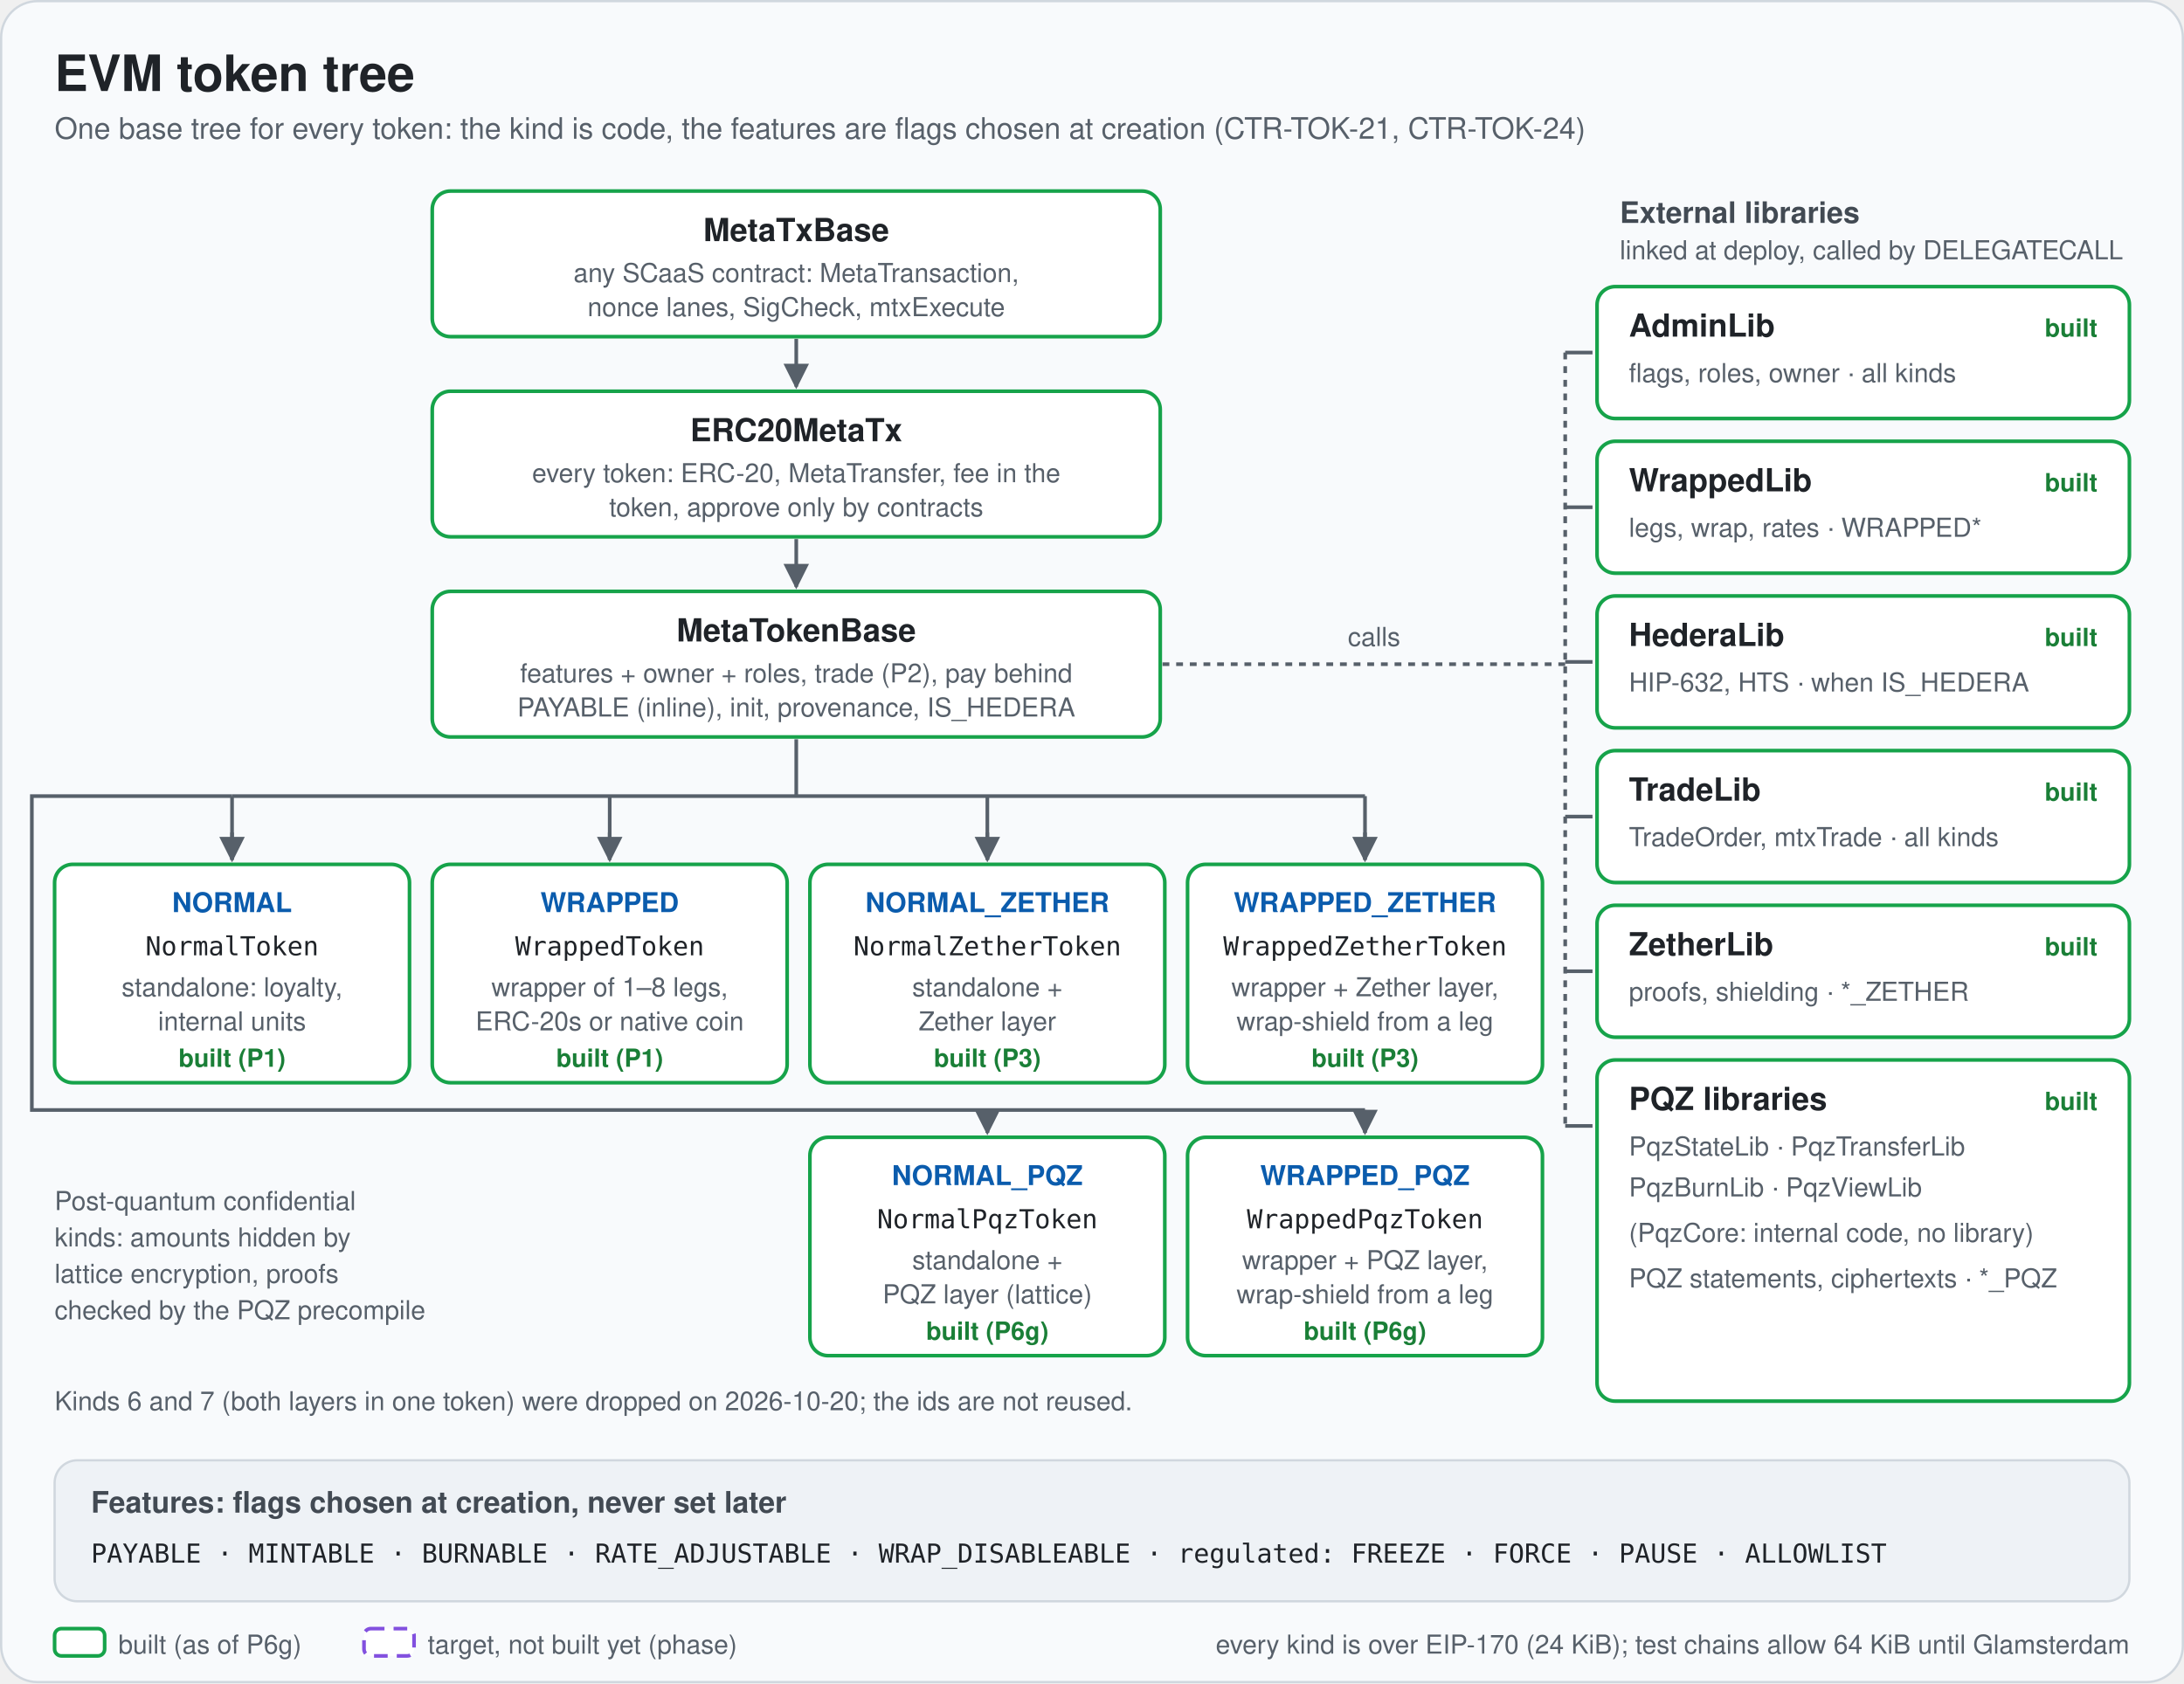
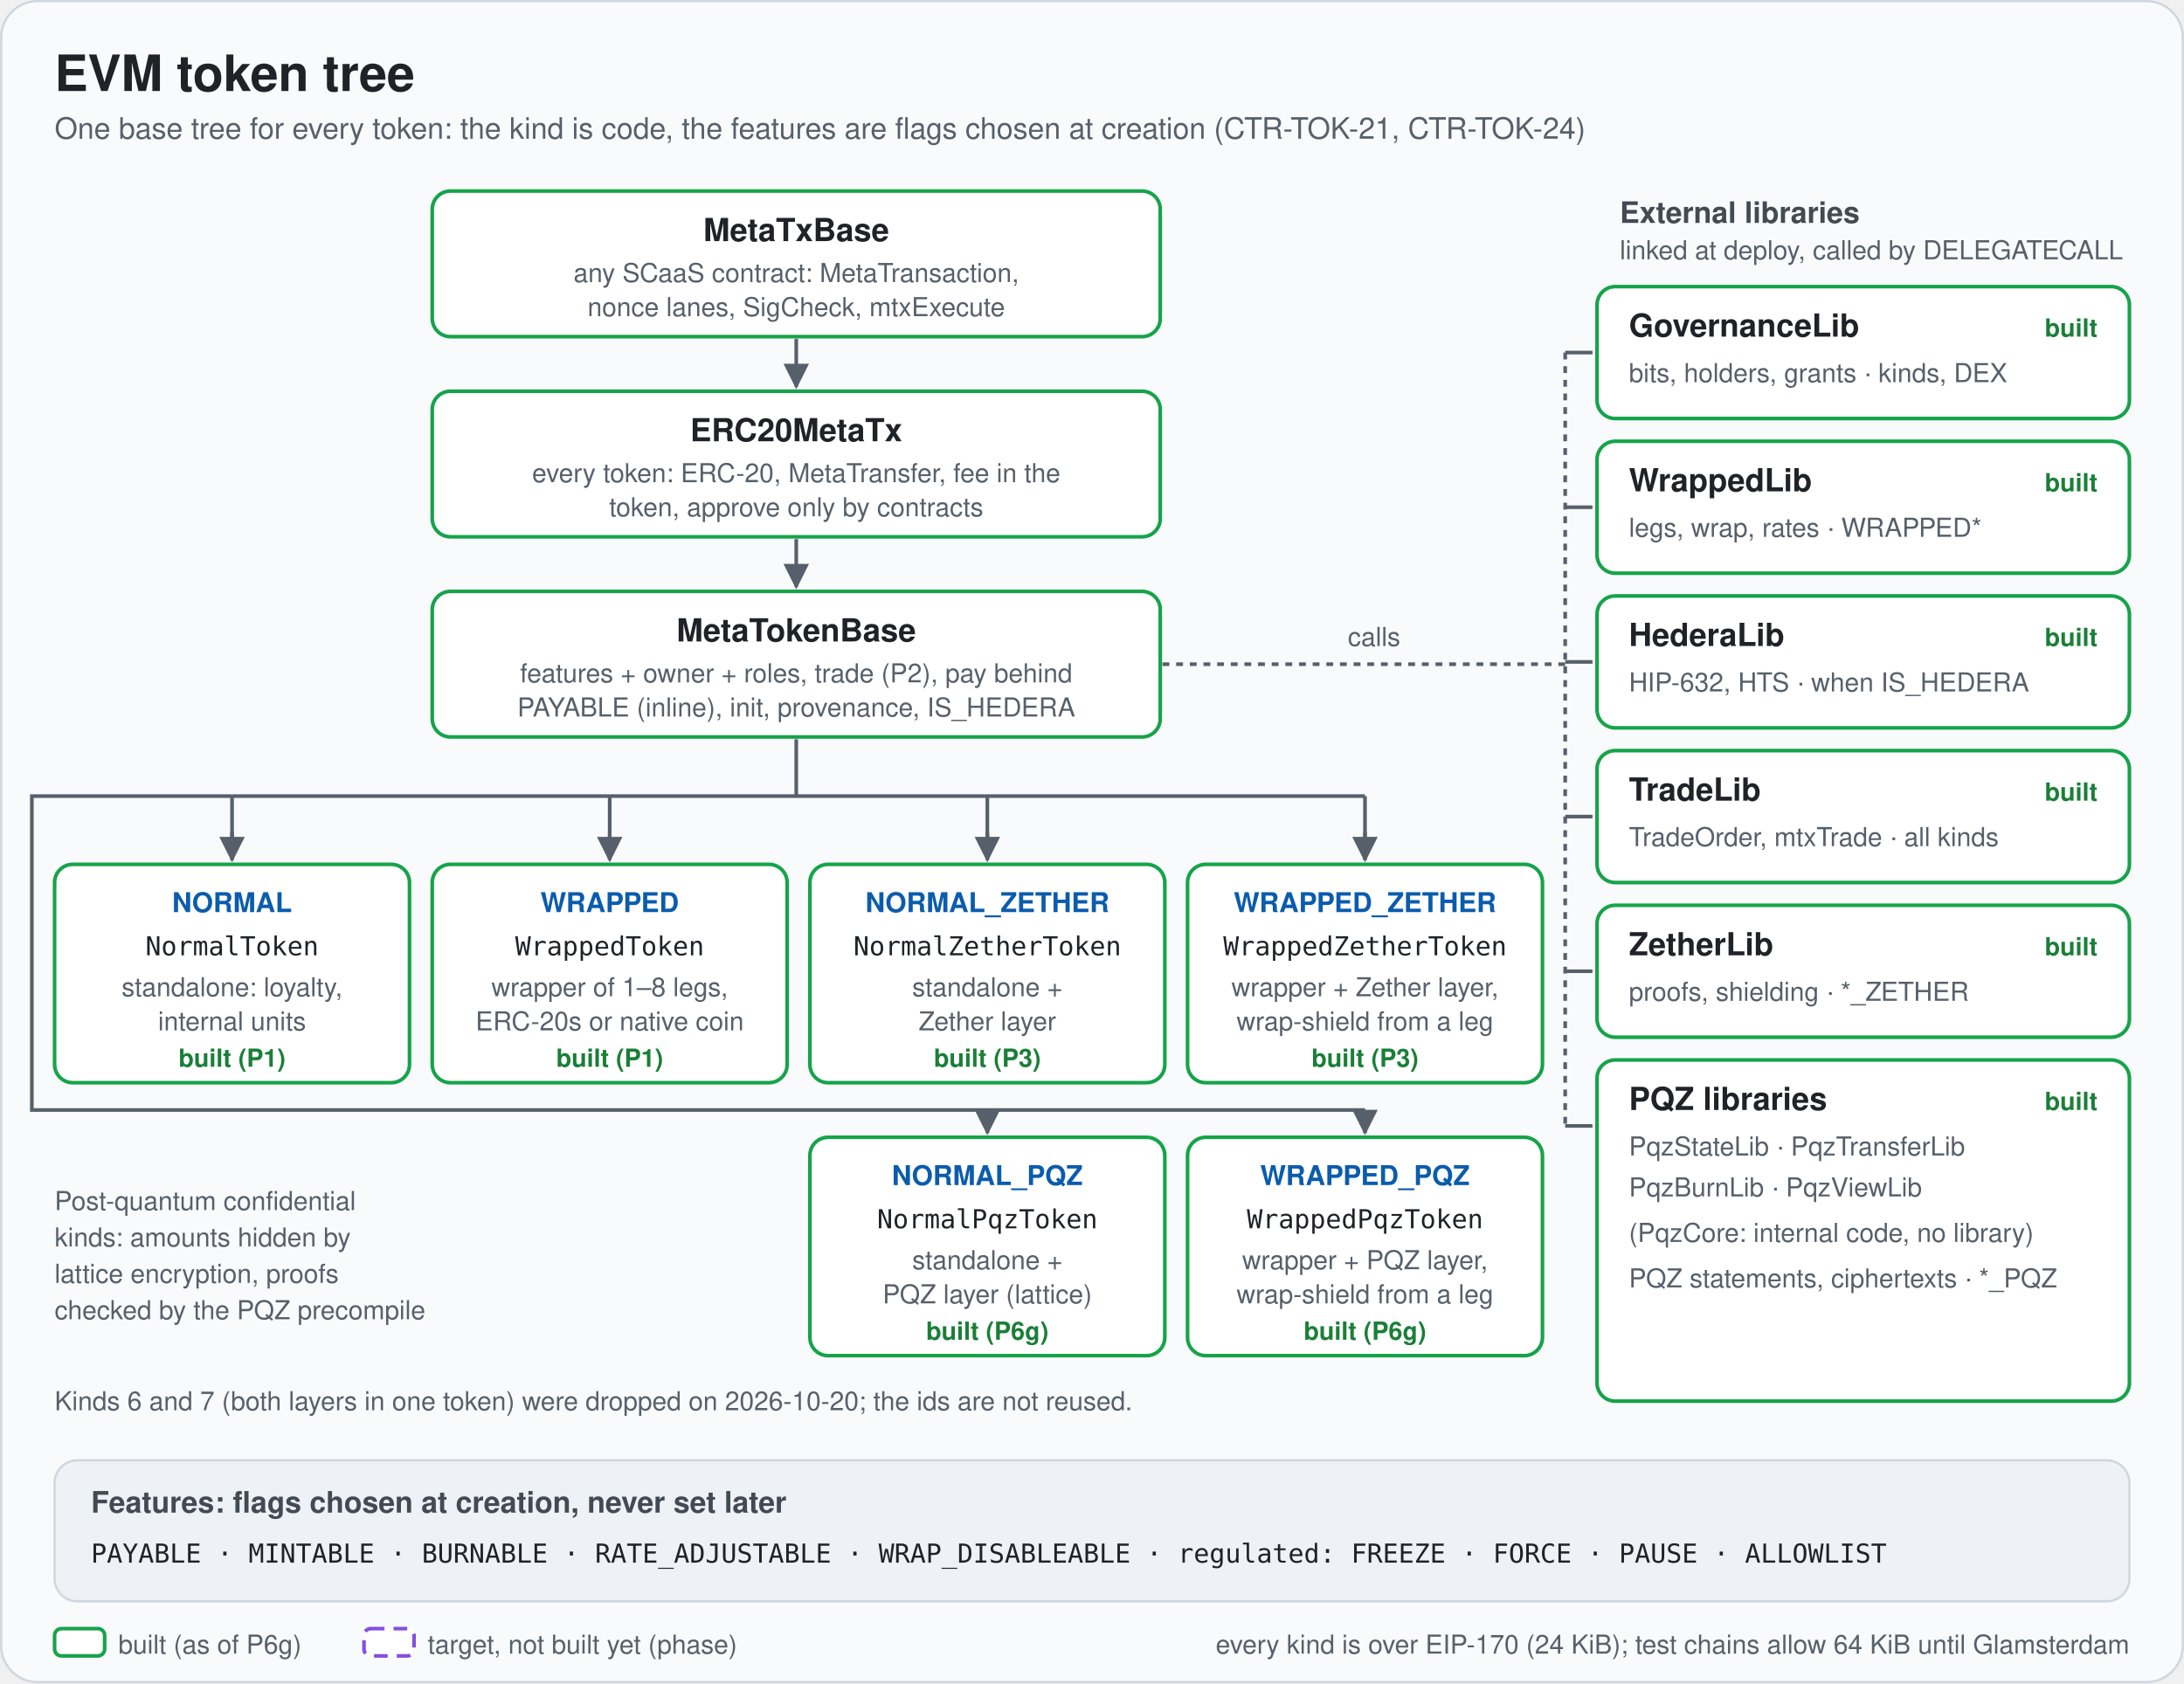
<svg xmlns="http://www.w3.org/2000/svg" width="960" height="740" viewBox="0 0 960 740" role="img" aria-labelledby="t d">
  <defs>
    <marker id="ah" viewBox="0 0 10 10" refX="9" refY="5" markerWidth="7" markerHeight="7" orient="auto-start-reverse">
      <path d="M0 0 L10 5 L0 10 z" fill="#57606a" />
    </marker>
    <style>
      text { font-family: system-ui, -apple-system, "Segoe UI", Helvetica, Arial, sans-serif; fill: #1f2328; }
      .h { font-size: 22px; font-weight: 700; }
      .sub { font-size: 13px; fill: #57606a; }
      .b { font-size: 14px; font-weight: 700; }
      .k { font-size: 12px; font-weight: 700; fill: #0b5cad; }
      .s { font-size: 11.5px; fill: #57606a; }
      .m { font-size: 11.5px; font-family: ui-monospace, SFMono-Regular, Menlo, Consolas, monospace; fill: #1f2328; }
      .sec { font-size: 13px; font-weight: 700; fill: #424a53; }
      .flow { stroke: #57606a; stroke-width: 1.6; fill: none; }
      .built { fill: #ffffff; stroke: #16a34a; stroke-width: 1.6; }
      .target { fill: #ffffff; stroke: #8250df; stroke-width: 1.6; stroke-dasharray: 6 4; }
      .okc { fill: #1a7f37; font-size: 11px; font-weight: 600; }
      .tgc { fill: #8250df; font-size: 11px; font-weight: 600; }
    </style>
  </defs>
  <rect x="0.5" y="0.5" width="959" height="739" rx="16" fill="#f8fafc" stroke="#d0d7de" />
  <text class="h" x="24" y="40">EVM token tree</text>
  <text class="sub" x="24" y="61">One base tree for every token: the kind is code, the features are flags chosen at creation (CTR-TOK-21, CTR-TOK-24)</text>
  <rect class="built" x="190" y="84" width="320" height="64" rx="8" />
  <text class="b" x="350" y="106" text-anchor="middle">MetaTxBase</text>
  <text class="s" x="350" y="124" text-anchor="middle">any SCaaS contract: MetaTransaction,</text>
  <text class="s" x="350" y="139" text-anchor="middle">nonce lanes, SigCheck, mtxExecute</text>
  <line class="flow" x1="350" y1="149" x2="350" y2="170" marker-end="url(#ah)" />
  <rect class="built" x="190" y="172" width="320" height="64" rx="8" />
  <text class="b" x="350" y="194" text-anchor="middle">ERC20MetaTx</text>
  <text class="s" x="350" y="212" text-anchor="middle">every token: ERC-20, MetaTransfer, fee in the</text>
  <text class="s" x="350" y="227" text-anchor="middle">token, approve only by contracts</text>
  <line class="flow" x1="350" y1="237" x2="350" y2="258" marker-end="url(#ah)" />
  <rect class="built" x="190" y="260" width="320" height="64" rx="8" />
  <text class="b" x="350" y="282" text-anchor="middle">MetaTokenBase</text>
  <text class="s" x="350" y="300" text-anchor="middle">features + owner + roles, trade (P2), pay behind</text>
  <text class="s" x="350" y="315" text-anchor="middle">PAYABLE (inline), init, provenance, IS_HEDERA</text>
  <path class="flow" d="M350 325 V350 M102 350 H600 M102 350 V378 M268 350 V378 M434 350 V378 M600 350 V378" />
  <line class="flow" x1="102" y1="366" x2="102" y2="378" marker-end="url(#ah)" />
  <line class="flow" x1="268" y1="366" x2="268" y2="378" marker-end="url(#ah)" />
  <line class="flow" x1="434" y1="366" x2="434" y2="378" marker-end="url(#ah)" />
  <line class="flow" x1="600" y1="366" x2="600" y2="378" marker-end="url(#ah)" />
  <rect class="built" x="24" y="380" width="156" height="96" rx="8" />
  <text class="k" x="102" y="401" text-anchor="middle">NORMAL</text>
  <text class="m" x="102" y="420" text-anchor="middle">NormalToken</text>
  <text class="s" x="102" y="438" text-anchor="middle">standalone: loyalty,</text>
  <text class="s" x="102" y="453" text-anchor="middle">internal units</text>
  <text class="okc" x="102" y="469" text-anchor="middle">built (P1)</text>
  <rect class="built" x="190" y="380" width="156" height="96" rx="8" />
  <text class="k" x="268" y="401" text-anchor="middle">WRAPPED</text>
  <text class="m" x="268" y="420" text-anchor="middle">WrappedToken</text>
  <text class="s" x="268" y="438" text-anchor="middle">wrapper of 1–8 legs,</text>
  <text class="s" x="268" y="453" text-anchor="middle">ERC-20s or native coin</text>
  <text class="okc" x="268" y="469" text-anchor="middle">built (P1)</text>
  <rect class="built" x="356" y="380" width="156" height="96" rx="8" />
  <text class="k" x="434" y="401" text-anchor="middle">NORMAL_ZETHER</text>
  <text class="m" x="434" y="420" text-anchor="middle" font-size="10.5">NormalZetherToken</text>
  <text class="s" x="434" y="438" text-anchor="middle">standalone +</text>
  <text class="s" x="434" y="453" text-anchor="middle">Zether layer</text>
  <text class="okc" x="434" y="469" text-anchor="middle">built (P3)</text>
  <rect class="built" x="522" y="380" width="156" height="96" rx="8" />
  <text class="k" x="600" y="401" text-anchor="middle">WRAPPED_ZETHER</text>
  <text class="m" x="600" y="420" text-anchor="middle" font-size="10.5">WrappedZetherToken</text>
  <text class="s" x="600" y="438" text-anchor="middle">wrapper + Zether layer,</text>
  <text class="s" x="600" y="453" text-anchor="middle">wrap-shield from a leg</text>
  <text class="okc" x="600" y="469" text-anchor="middle">built (P3)</text>
  <path class="flow" d="M102 350 H14 V488 H600 M434 488 V498 M600 488 V498" />
  <line class="flow" x1="434" y1="490" x2="434" y2="498" marker-end="url(#ah)" />
  <line class="flow" x1="600" y1="490" x2="600" y2="498" marker-end="url(#ah)" />
  <rect class="built" x="356" y="500" width="156" height="96" rx="8" />
  <text class="k" x="434" y="521" text-anchor="middle">NORMAL_PQZ</text>
  <text class="m" x="434" y="540" text-anchor="middle" font-size="10.5">NormalPqzToken</text>
  <text class="s" x="434" y="558" text-anchor="middle">standalone +</text>
  <text class="s" x="434" y="573" text-anchor="middle">PQZ layer (lattice)</text>
  <text class="okc" x="434" y="589" text-anchor="middle">built (P6g)</text>
  <rect class="built" x="522" y="500" width="156" height="96" rx="8" />
  <text class="k" x="600" y="521" text-anchor="middle">WRAPPED_PQZ</text>
  <text class="m" x="600" y="540" text-anchor="middle" font-size="10.5">WrappedPqzToken</text>
  <text class="s" x="600" y="558" text-anchor="middle">wrapper + PQZ layer,</text>
  <text class="s" x="600" y="573" text-anchor="middle">wrap-shield from a leg</text>
  <text class="okc" x="600" y="589" text-anchor="middle">built (P6g)</text>
  <text class="s" x="24" y="532">Post-quantum confidential</text>
  <text class="s" x="24" y="548">kinds: amounts hidden by</text>
  <text class="s" x="24" y="564">lattice encryption, proofs</text>
  <text class="s" x="24" y="580">checked by the PQZ precompile</text>
  <text class="s" x="24" y="620">Kinds 6 and 7 (both layers in one token) were dropped on 2026-10-20; the ids are not reused.</text>
  <text class="sec" x="712" y="98">External libraries</text>
  <text class="s" x="712" y="114">linked at deploy, called by DELEGATECALL</text>
  <path class="flow" stroke-dasharray="3 3" d="M511 292 H688 M688 155 V495" />
  <path class="flow" d="M688 155 H700 M688 223 H700 M688 291 H700 M688 359 H700 M688 427 H700 M688 495 H700" />
  <text class="s" x="604" y="284" text-anchor="middle">calls</text>
  <rect class="built" x="702" y="126" width="234" height="58" rx="8" />
-   <text class="b" x="716" y="148">AdminLib</text>
+   <text class="b" x="716" y="148">GovernanceLib</text>
  <text class="okc" x="922" y="148" text-anchor="end">built</text>
-   <text class="s" x="716" y="168">flags, roles, owner · all kinds</text>
+   <text class="s" x="716" y="168">bits, holders, grants · kinds, DEX</text>
  <rect class="built" x="702" y="194" width="234" height="58" rx="8" />
  <text class="b" x="716" y="216">WrappedLib</text>
  <text class="okc" x="922" y="216" text-anchor="end">built</text>
  <text class="s" x="716" y="236">legs, wrap, rates · WRAPPED*</text>
  <rect class="built" x="702" y="262" width="234" height="58" rx="8" />
  <text class="b" x="716" y="284">HederaLib</text>
  <text class="okc" x="922" y="284" text-anchor="end">built</text>
  <text class="s" x="716" y="304">HIP-632, HTS · when IS_HEDERA</text>
  <rect class="built" x="702" y="330" width="234" height="58" rx="8" />
  <text class="b" x="716" y="352">TradeLib</text>
  <text class="okc" x="922" y="352" text-anchor="end">built</text>
  <text class="s" x="716" y="372">TradeOrder, mtxTrade · all kinds</text>
  <rect class="built" x="702" y="398" width="234" height="58" rx="8" />
  <text class="b" x="716" y="420">ZetherLib</text>
  <text class="okc" x="922" y="420" text-anchor="end">built</text>
  <text class="s" x="716" y="440">proofs, shielding · *_ZETHER</text>
  <rect class="built" x="702" y="466" width="234" height="150" rx="8" />
  <text class="b" x="716" y="488">PQZ libraries</text>
  <text class="okc" x="922" y="488" text-anchor="end">built</text>
  <text class="s" x="716" y="508">PqzStateLib · PqzTransferLib</text>
  <text class="s" x="716" y="526">PqzBurnLib · PqzViewLib</text>
  <text class="s" x="716" y="546">(PqzCore: internal code, no library)</text>
  <text class="s" x="716" y="566">PQZ statements, ciphertexts · *_PQZ</text>
  <rect x="24" y="642" width="912" height="62" rx="10" fill="#eef2f6" stroke="#d0d7de" />
  <text class="sec" x="40" y="665">Features: flags chosen at creation, never set later</text>
  <text class="m" x="40" y="687">PAYABLE · MINTABLE · BURNABLE · RATE_ADJUSTABLE · WRAP_DISABLEABLE · regulated: FREEZE · FORCE · PAUSE · ALLOWLIST</text>
  <rect class="built" x="24" y="716" width="22" height="12" rx="3" />
  <text class="s" x="52" y="727">built (as of P6g)</text>
  <rect class="target" x="160" y="716" width="22" height="12" rx="3" />
  <text class="s" x="188" y="727">target, not built yet (phase)</text>
  <text class="s" x="936" y="727" text-anchor="end">every kind is over EIP-170 (24 KiB); test chains allow 64 KiB until Glamsterdam</text>
</svg>
